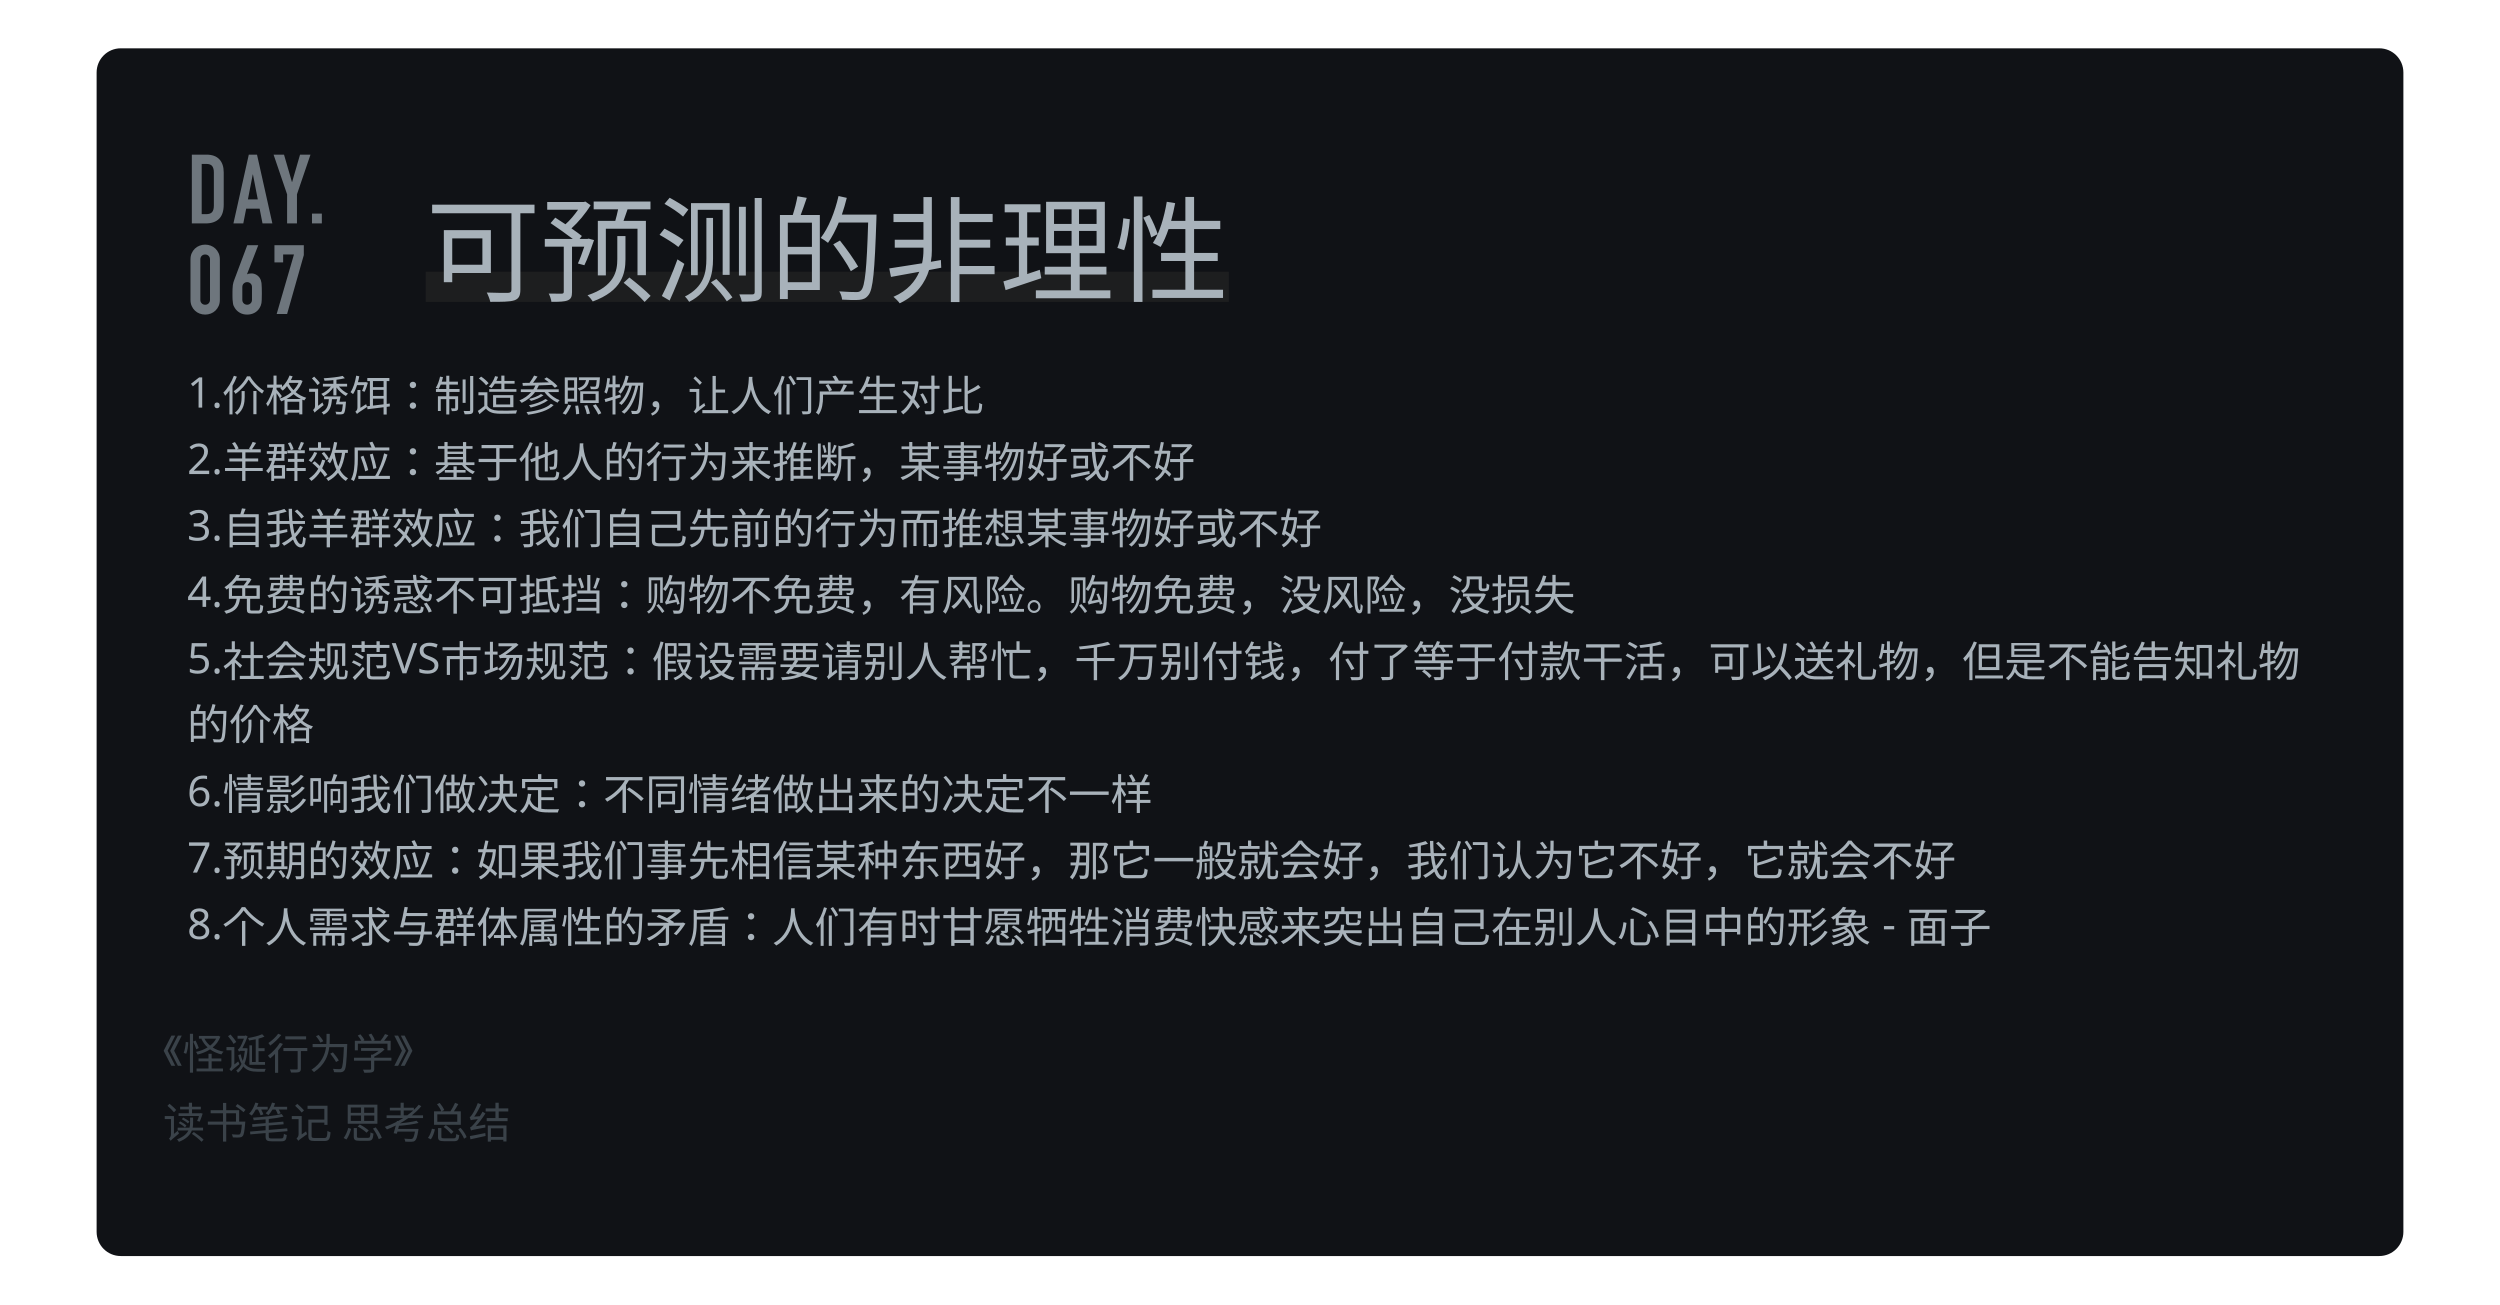
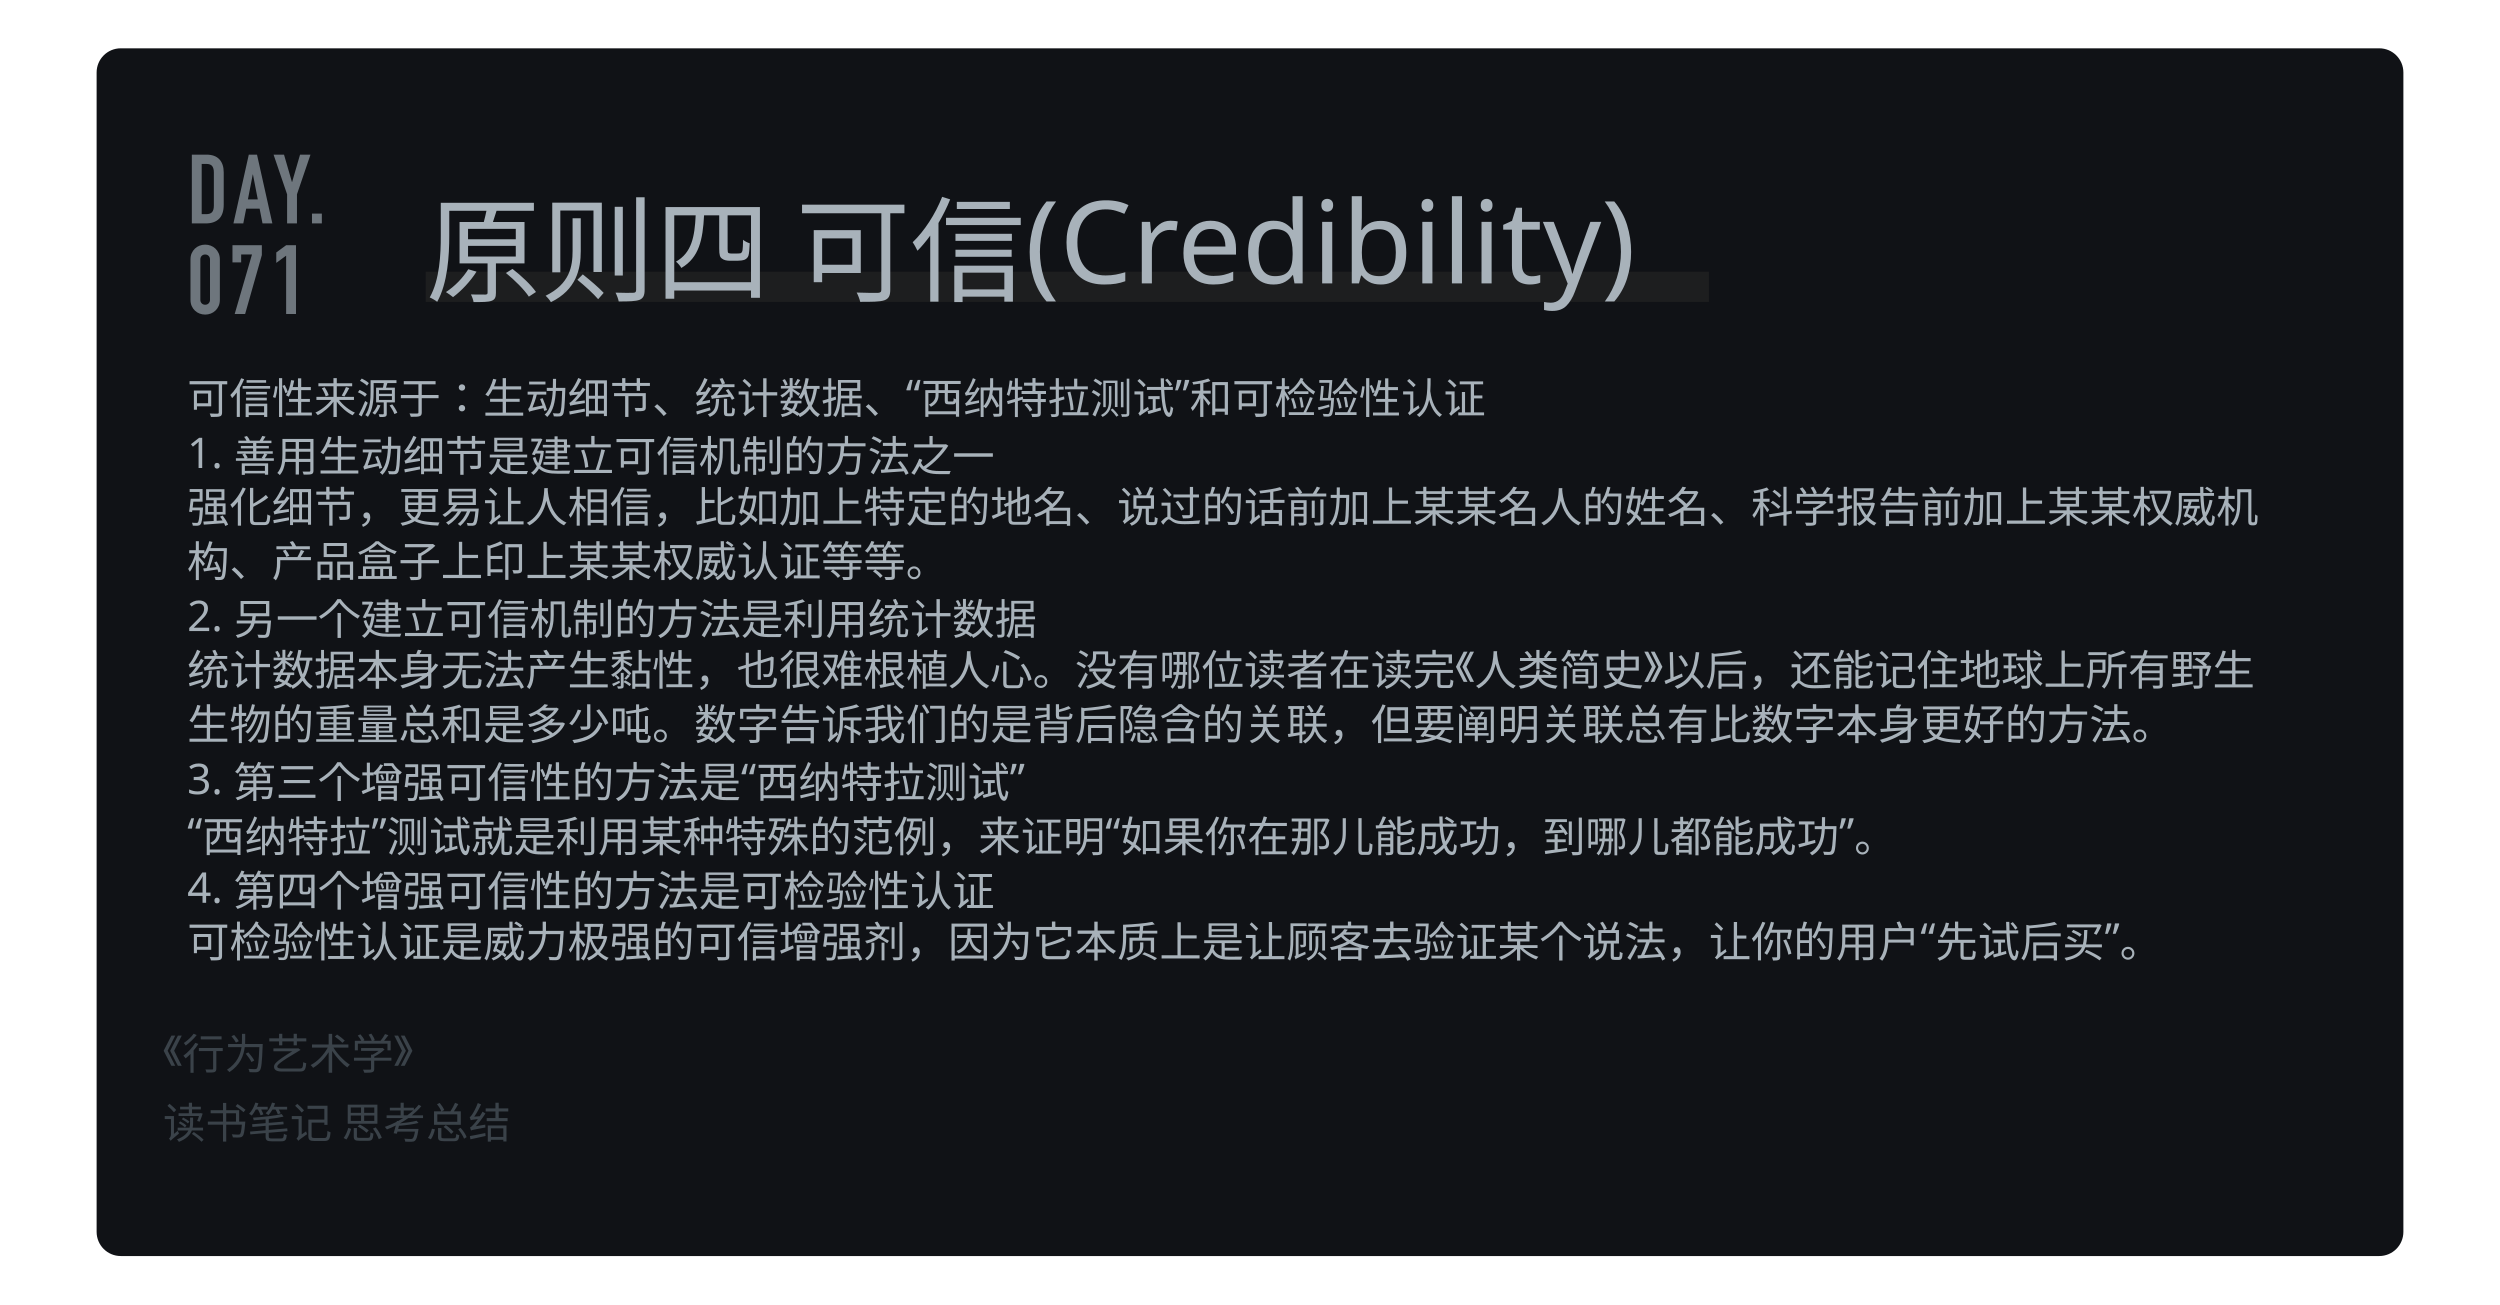
<svg xmlns="http://www.w3.org/2000/svg" width="828px" height="432px" viewBox="0 0 828 432" version="1.1">
-   <g id="67" stroke="none" stroke-width="1" fill="none" fill-rule="evenodd">
+   <g id="71" stroke="none" stroke-width="1" fill="none" fill-rule="evenodd">
    <g id="编组" transform="translate(32, 16)">
      <rect id="矩形" fill="#101216" x="0" y="0" width="764" height="400" rx="8" />
-       <path d="M31.536,58 L31.536,35.216 L36.368,35.216 C38.245,35.216 39.669,35.728 40.64,36.752 C41.611,37.776 42.096,39.227 42.096,41.104 L42.096,51.76 C42.096,53.893 41.579,55.467 40.544,56.48 C39.509,57.493 38.021,58 36.08,58 L31.536,58 Z M34.8,38.288 L34.8,54.928 L36.304,54.928 C37.221,54.928 37.872,54.699 38.256,54.24 C38.64,53.781 38.832,53.061 38.832,52.08 L38.832,41.104 C38.832,40.208 38.651,39.515 38.288,39.024 C37.925,38.533 37.264,38.288 36.304,38.288 L34.8,38.288 Z M53.376,50.032 L51.776,41.776 L51.712,41.776 L50.112,50.032 L53.376,50.032 Z M45.312,58 L50.4,35.216 L53.12,35.216 L58.208,58 L54.944,58 L53.984,53.104 L49.536,53.104 L48.576,58 L45.312,58 Z M63.088,58 L63.088,48.368 L58.608,35.216 L62.064,35.216 L64.688,44.272 L64.752,44.272 L67.376,35.216 L70.832,35.216 L66.352,48.368 L66.352,58 L63.088,58 Z M71.328,58 L71.328,54.736 L74.592,54.736 L74.592,58 L71.328,58 Z M31.088,69.92 C31.088,69.152 31.221,68.469 31.488,67.872 C31.755,67.275 32.112,66.763 32.56,66.336 C33.008,65.909 33.525,65.584 34.112,65.36 C34.699,65.136 35.312,65.024 35.952,65.024 C36.592,65.024 37.205,65.136 37.792,65.36 C38.379,65.584 38.896,65.909 39.344,66.336 C39.792,66.763 40.149,67.275 40.416,67.872 C40.683,68.469 40.816,69.152 40.816,69.92 L40.816,83.296 C40.816,84.064 40.683,84.747 40.416,85.344 C40.149,85.941 39.792,86.453 39.344,86.88 C38.896,87.307 38.379,87.632 37.792,87.856 C37.205,88.08 36.592,88.192 35.952,88.192 C35.312,88.192 34.699,88.08 34.112,87.856 C33.525,87.632 33.008,87.307 32.56,86.88 C32.112,86.453 31.755,85.941 31.488,85.344 C31.221,84.747 31.088,84.064 31.088,83.296 L31.088,69.92 Z M34.352,83.296 C34.352,83.765 34.501,84.155 34.8,84.464 C35.099,84.773 35.483,84.928 35.952,84.928 C36.421,84.928 36.805,84.773 37.104,84.464 C37.403,84.155 37.552,83.765 37.552,83.296 L37.552,69.92 C37.552,69.451 37.403,69.061 37.104,68.752 C36.805,68.443 36.421,68.288 35.952,68.288 C35.483,68.288 35.099,68.443 34.8,68.752 C34.501,69.061 34.352,69.451 34.352,69.92 L34.352,83.296 Z M53.536,65.216 L49.824,74.784 L49.888,74.848 C49.995,74.763 50.16,74.693 50.384,74.64 C50.608,74.587 50.901,74.56 51.264,74.56 C51.84,74.56 52.373,74.699 52.864,74.976 C53.355,75.253 53.739,75.605 54.016,76.032 C54.165,76.267 54.283,76.501 54.368,76.736 C54.453,76.971 54.528,77.28 54.592,77.664 L54.631,78.082 C54.655,78.383 54.674,78.729 54.688,79.12 L54.702,79.589 C54.71,79.921 54.715,80.292 54.718,80.701 L54.72,81.344 C54.72,82.091 54.709,82.704 54.688,83.184 L54.657,83.722 C54.639,83.971 54.618,84.192 54.592,84.384 C54.528,84.725 54.448,85.013 54.352,85.248 C54.256,85.483 54.133,85.728 53.984,85.984 C53.557,86.688 52.987,87.232 52.272,87.616 C51.557,88 50.752,88.192 49.856,88.192 C48.96,88.192 48.16,87.995 47.456,87.6 C46.752,87.205 46.187,86.667 45.76,85.984 C45.589,85.728 45.456,85.483 45.36,85.248 C45.264,85.013 45.195,84.725 45.152,84.384 C45.088,84.064 45.045,83.664 45.024,83.184 L45.008,82.74 C45,82.422 44.994,82.061 44.993,81.656 L44.995,80.771 C44.998,80.408 45.005,80.086 45.016,79.804 L45.024,79.6 C45.045,79.141 45.077,78.741 45.12,78.4 C45.163,78.08 45.227,77.787 45.312,77.52 C45.397,77.253 45.493,76.971 45.6,76.672 L49.888,65.216 L53.536,65.216 Z M51.456,79.072 C51.456,78.581 51.296,78.187 50.976,77.888 C50.656,77.589 50.283,77.44 49.856,77.44 C49.429,77.44 49.056,77.589 48.736,77.888 C48.416,78.187 48.256,78.581 48.256,79.072 L48.256,83.296 C48.256,83.787 48.416,84.181 48.736,84.48 C49.056,84.779 49.429,84.928 49.856,84.928 C50.283,84.928 50.656,84.779 50.976,84.48 C51.296,84.181 51.456,83.787 51.456,83.296 L51.456,79.072 Z M59.632,88 L65.36,68.288 L61.776,68.288 L61.776,70.912 L58.896,70.912 L58.896,65.216 L68.624,65.216 L68.624,68.48 L63.088,88 L59.632,88 Z" id="DAY.067" fill="#6E767D" fill-rule="nonzero" />
+       <path d="M31.536,58 L31.536,35.216 L36.368,35.216 C38.245,35.216 39.669,35.728 40.64,36.752 C41.611,37.776 42.096,39.227 42.096,41.104 L42.096,51.76 C42.096,53.893 41.579,55.467 40.544,56.48 C39.509,57.493 38.021,58 36.08,58 L31.536,58 Z M34.8,38.288 L34.8,54.928 L36.304,54.928 C37.221,54.928 37.872,54.699 38.256,54.24 C38.64,53.781 38.832,53.061 38.832,52.08 L38.832,41.104 C38.832,40.208 38.651,39.515 38.288,39.024 C37.925,38.533 37.264,38.288 36.304,38.288 L34.8,38.288 Z M53.376,50.032 L51.776,41.776 L51.712,41.776 L50.112,50.032 L53.376,50.032 Z M45.312,58 L50.4,35.216 L53.12,35.216 L58.208,58 L54.944,58 L53.984,53.104 L49.536,53.104 L48.576,58 L45.312,58 Z M63.088,58 L63.088,48.368 L58.608,35.216 L62.064,35.216 L64.688,44.272 L64.752,44.272 L67.376,35.216 L70.832,35.216 L66.352,48.368 L66.352,58 L63.088,58 Z M71.328,58 L71.328,54.736 L74.592,54.736 L74.592,58 L71.328,58 Z M31.088,69.92 C31.088,69.152 31.221,68.469 31.488,67.872 C31.755,67.275 32.112,66.763 32.56,66.336 C33.008,65.909 33.525,65.584 34.112,65.36 C34.699,65.136 35.312,65.024 35.952,65.024 C36.592,65.024 37.205,65.136 37.792,65.36 C38.379,65.584 38.896,65.909 39.344,66.336 C39.792,66.763 40.149,67.275 40.416,67.872 C40.683,68.469 40.816,69.152 40.816,69.92 L40.816,83.296 C40.816,84.064 40.683,84.747 40.416,85.344 C40.149,85.941 39.792,86.453 39.344,86.88 C38.896,87.307 38.379,87.632 37.792,87.856 C37.205,88.08 36.592,88.192 35.952,88.192 C35.312,88.192 34.699,88.08 34.112,87.856 C33.525,87.632 33.008,87.307 32.56,86.88 C32.112,86.453 31.755,85.941 31.488,85.344 C31.221,84.747 31.088,84.064 31.088,83.296 L31.088,69.92 Z M34.352,83.296 C34.352,83.765 34.501,84.155 34.8,84.464 C35.099,84.773 35.483,84.928 35.952,84.928 C36.421,84.928 36.805,84.773 37.104,84.464 C37.403,84.155 37.552,83.765 37.552,83.296 L37.552,69.92 C37.552,69.451 37.403,69.061 37.104,68.752 C36.805,68.443 36.421,68.288 35.952,68.288 C35.483,68.288 35.099,68.443 34.8,68.752 C34.501,69.061 34.352,69.451 34.352,69.92 L34.352,83.296 Z M45.728,88 L51.456,68.288 L47.872,68.288 L47.872,70.912 L44.992,70.912 L44.992,65.216 L54.72,65.216 L54.72,68.48 L49.184,88 L45.728,88 Z M62.768,88 L62.768,68.672 L59.504,71.072 L59.504,67.616 L62.768,65.216 L66.032,65.216 L66.032,88 L62.768,88 Z" id="DAY.071" fill="#6E767D" fill-rule="nonzero" />
    </g>
-     <rect id="矩形" fill="#1D1E1F" x="141" y="90" width="266" height="10" />
-     <text id="可预测的非理性" font-family="PingFangSC-Semibold, PingFang SC" font-size="38" font-weight="500" line-spacing="38" fill="#A8B2BA">
-       <tspan x="141" y="97">可预测的非理性</tspan>
+     <rect id="矩形" fill="#1D1E1F" x="141" y="90" width="425" height="10" />
+     <text id="原则四-可信(Credibility)" font-family="PingFangSC-Semibold, PingFang SC" font-size="38" font-weight="500" line-spacing="38" fill="#A8B2BA">
+       <tspan x="141" y="97">原则四  可信(Credibility)</tspan>
    </text>
-     <text id="1.价格诱饵：制造参照物，让人们产生对比" font-family="PingFangSC-Regular, PingFang SC" font-size="14" font-weight="normal" line-spacing="22" fill="#A8B2BA">
-       <tspan x="62" y="135">1.价格诱饵：制造参照物，让人们产生对比</tspan>
-       <tspan x="62" y="157">2.羊群效应：基于他人的行为来推断，某事物好或不好</tspan>
-       <tspan x="62" y="179">3.自我羊群效应：我们自己先前的行为而推想某事物好或不好</tspan>
-       <tspan x="62" y="201">4.免费的诱惑不可抵挡：购物不免费，有风险。购物免费，没风险，没损失</tspan>
-       <tspan x="62" y="223">5.社会规范VS市场规范：假设需要请别人帮忙，千万别付钱，付了等于付款干活，可以送礼物，但是不能告知礼物</tspan>
-       <tspan x="62" y="245">的价格</tspan>
-       <tspan x="62" y="267">6.情影响我们做决定：不同情绪做出来的决定不一样</tspan>
-       <tspan x="62" y="289">7.预期的效应：如果我们事先相信某种东西好，那它一般就会好，我们认为它不好，它就会不好</tspan>
-       <tspan x="62" y="311">8.个人需求与群体属性的矛盾：人们有时甘愿牺牲消费快感来突出自己在别人心目中的形象 - 面子</tspan>
+     <text id="可信性来源于：生动细节、统计数据、“西纳" font-family="PingFangSC-Regular, PingFang SC" font-size="14" font-weight="normal" line-spacing="18" fill="#A8B2BA">
+       <tspan x="62" y="137">可信性来源于：生动细节、统计数据、“西纳特拉测试”和可检验性认证</tspan>
+       <tspan x="62" y="155">1. 善用生动细节是建立可信机制的方法之一</tspan>
+       <tspan x="62" y="173">强化细节，更易让人相信，比如加上特定的地名、说过的话前加上某某名人的姓名、科学报告前加上某某权威机</tspan>
+       <tspan x="62" y="191">构、产品盒子上印上某某权威认证等等。</tspan>
+       <tspan x="62" y="209">2. 另一个建立可信机制的方法是利用统计数据</tspan>
+       <tspan x="62" y="227">统计数据本身无法产生黏性，也很难根植人心。没有哪位读者在读完《人类简史》以后，还能记住地球上所有野生</tspan>
+       <tspan x="62" y="245">生物的重量总和是多少吨。数字告诉我们的是背后隐含的关联，但要阐明关联总有比数字本身更好的方法。</tspan>
+       <tspan x="62" y="263">3. 第三个增强可信性的方法是“西纳特拉测试”</tspan>
+       <tspan x="62" y="281">“西纳特拉”测试就是利用某种特殊的范例，来证明“如果你在那儿能成功，到哪儿都能成功”。</tspan>
+       <tspan x="62" y="299">4. 第四个增强可信性的方法是可检验性认证</tspan>
+       <tspan x="62" y="317">可检验性认证是威力极强的可信增强剂，因为它本质上是让顾客去验证某个说法，让你的用户“先试后买”。</tspan>
    </text>
-     <text id="《怪诞行为学》-读书笔记-思考总结" font-family="PingFangSC-Regular, PingFang SC" font-size="14" font-weight="normal" line-spacing="24" fill="#3A4249">
-       <tspan x="54" y="353">《怪诞行为学》     </tspan>
+     <text id="《行为艺术学》-读书笔记-思考总结" font-family="PingFangSC-Regular, PingFang SC" font-size="14" font-weight="normal" line-spacing="24" fill="#3A4249">
+       <tspan x="54" y="353">《行为艺术学》     </tspan>
      <tspan x="54" y="377">  读书笔记 思考总结</tspan>
    </text>
  </g>
</svg>
